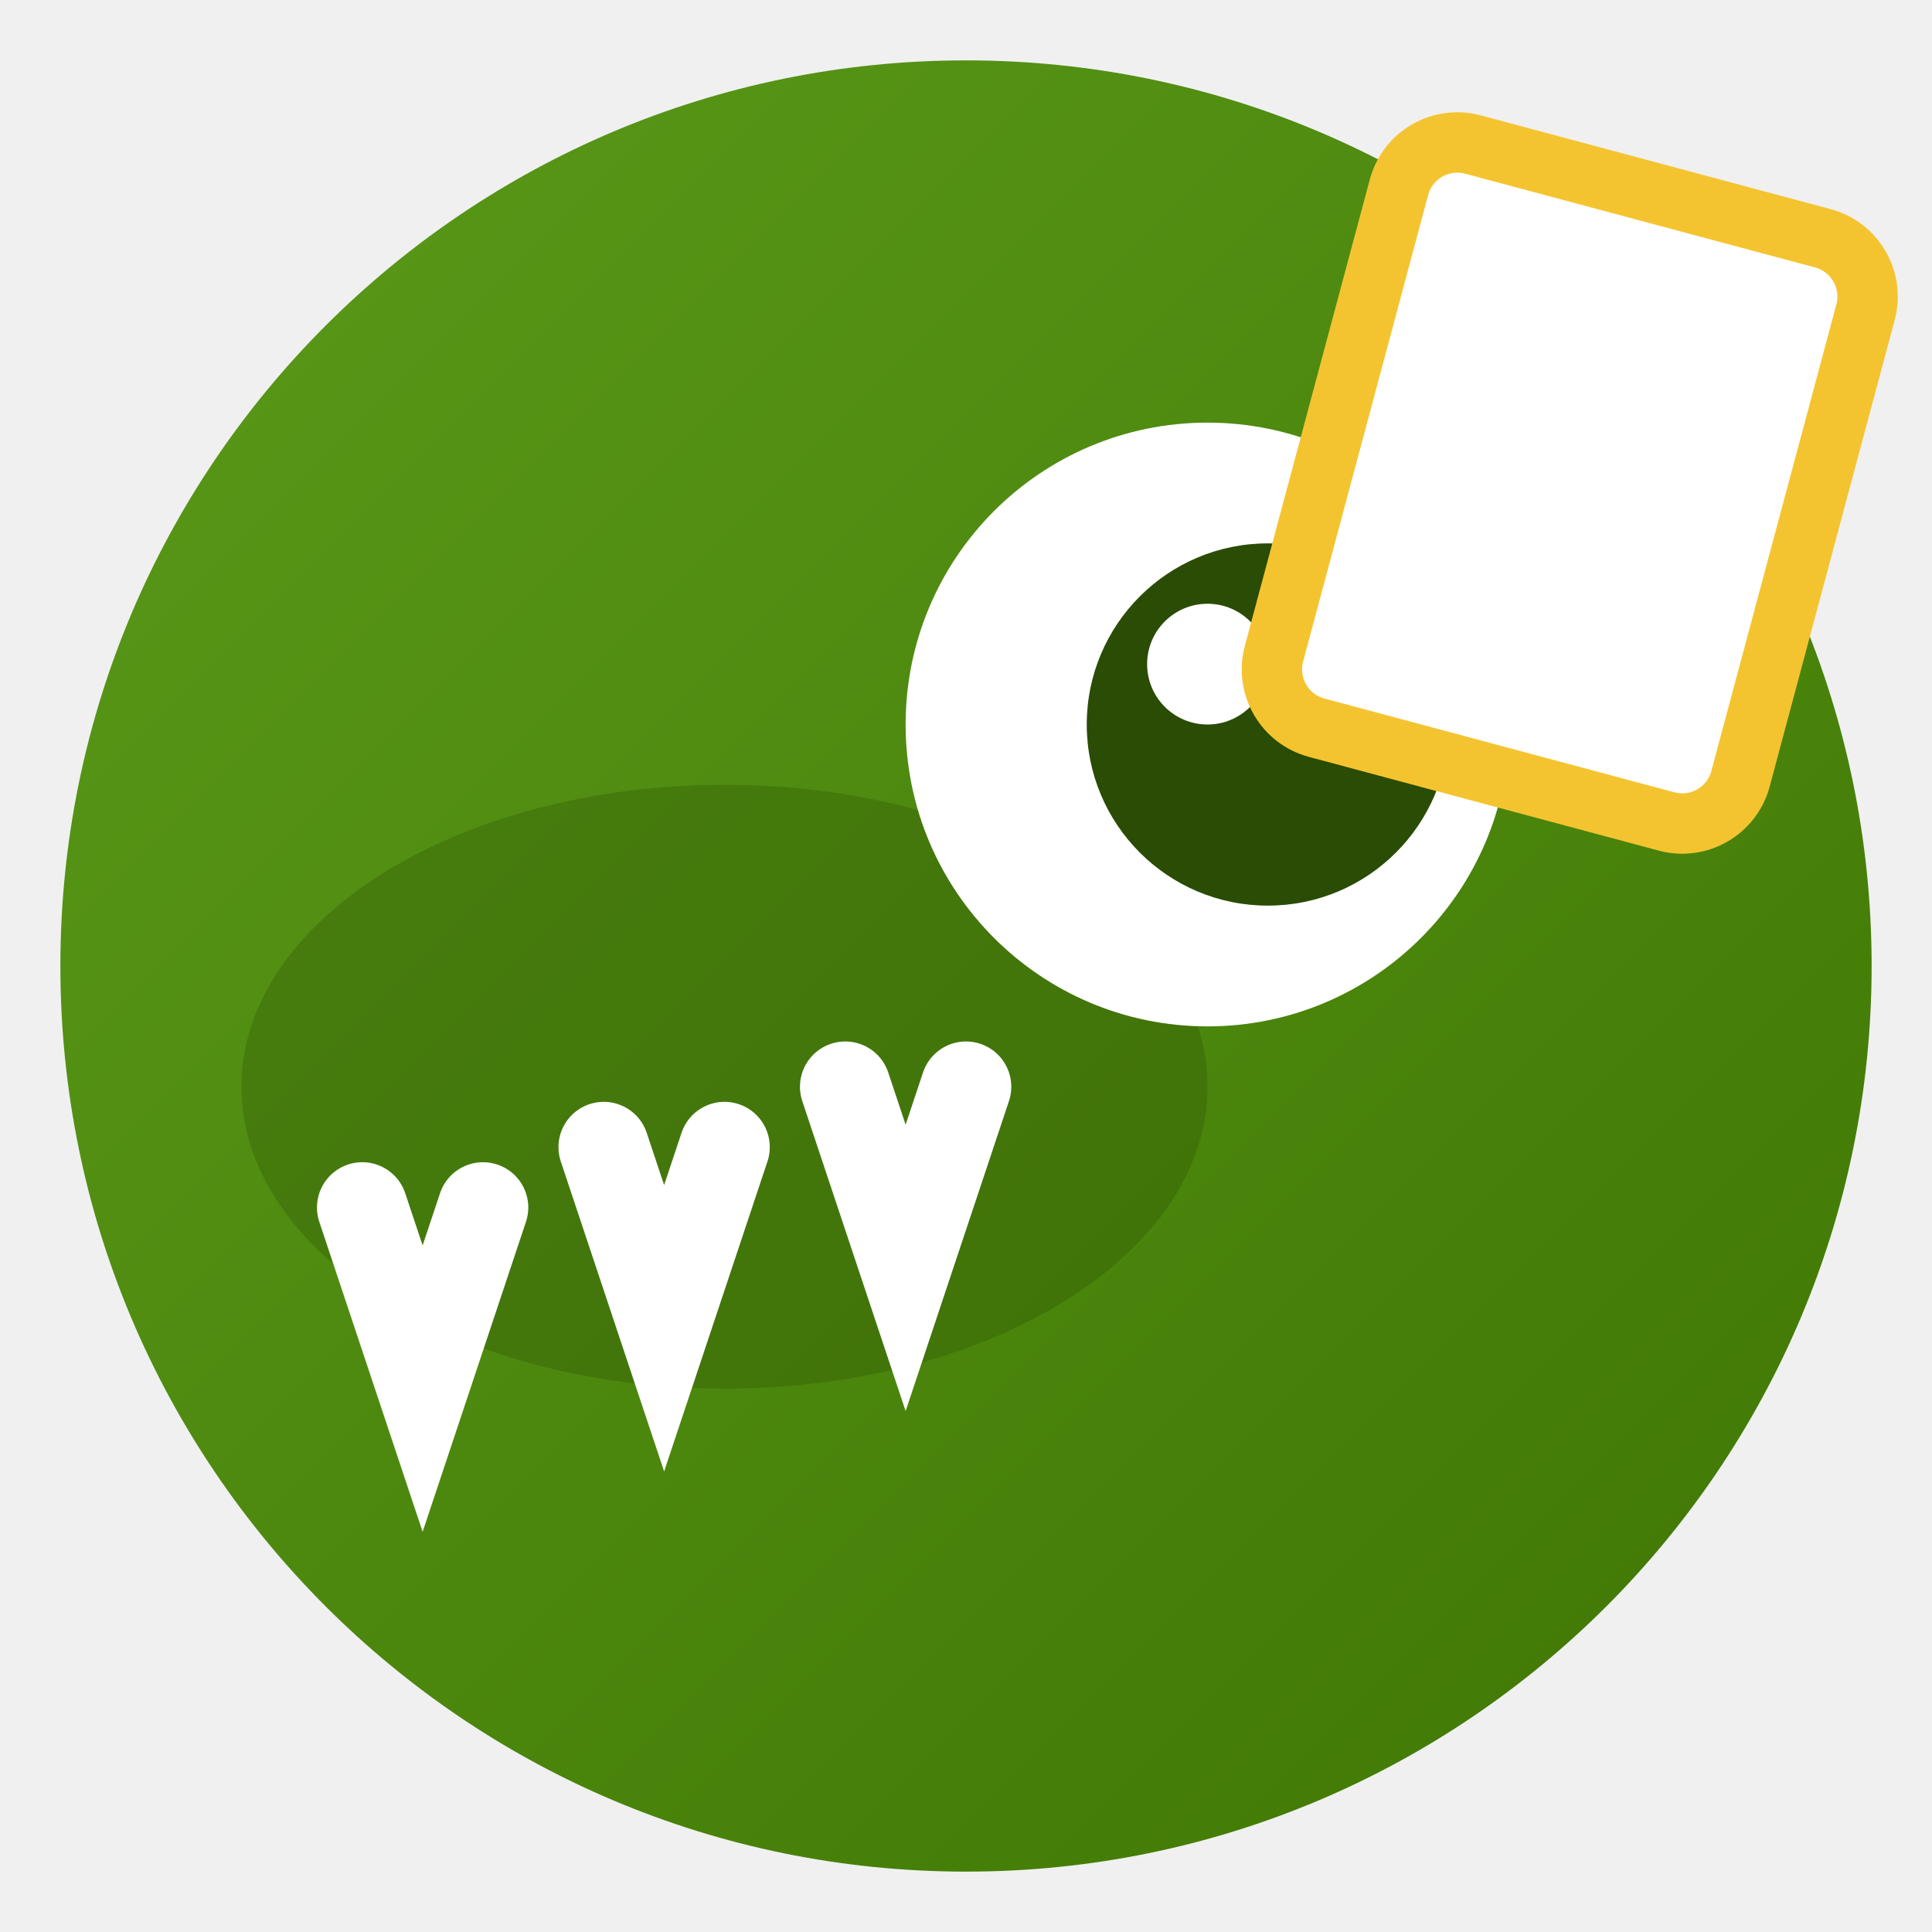
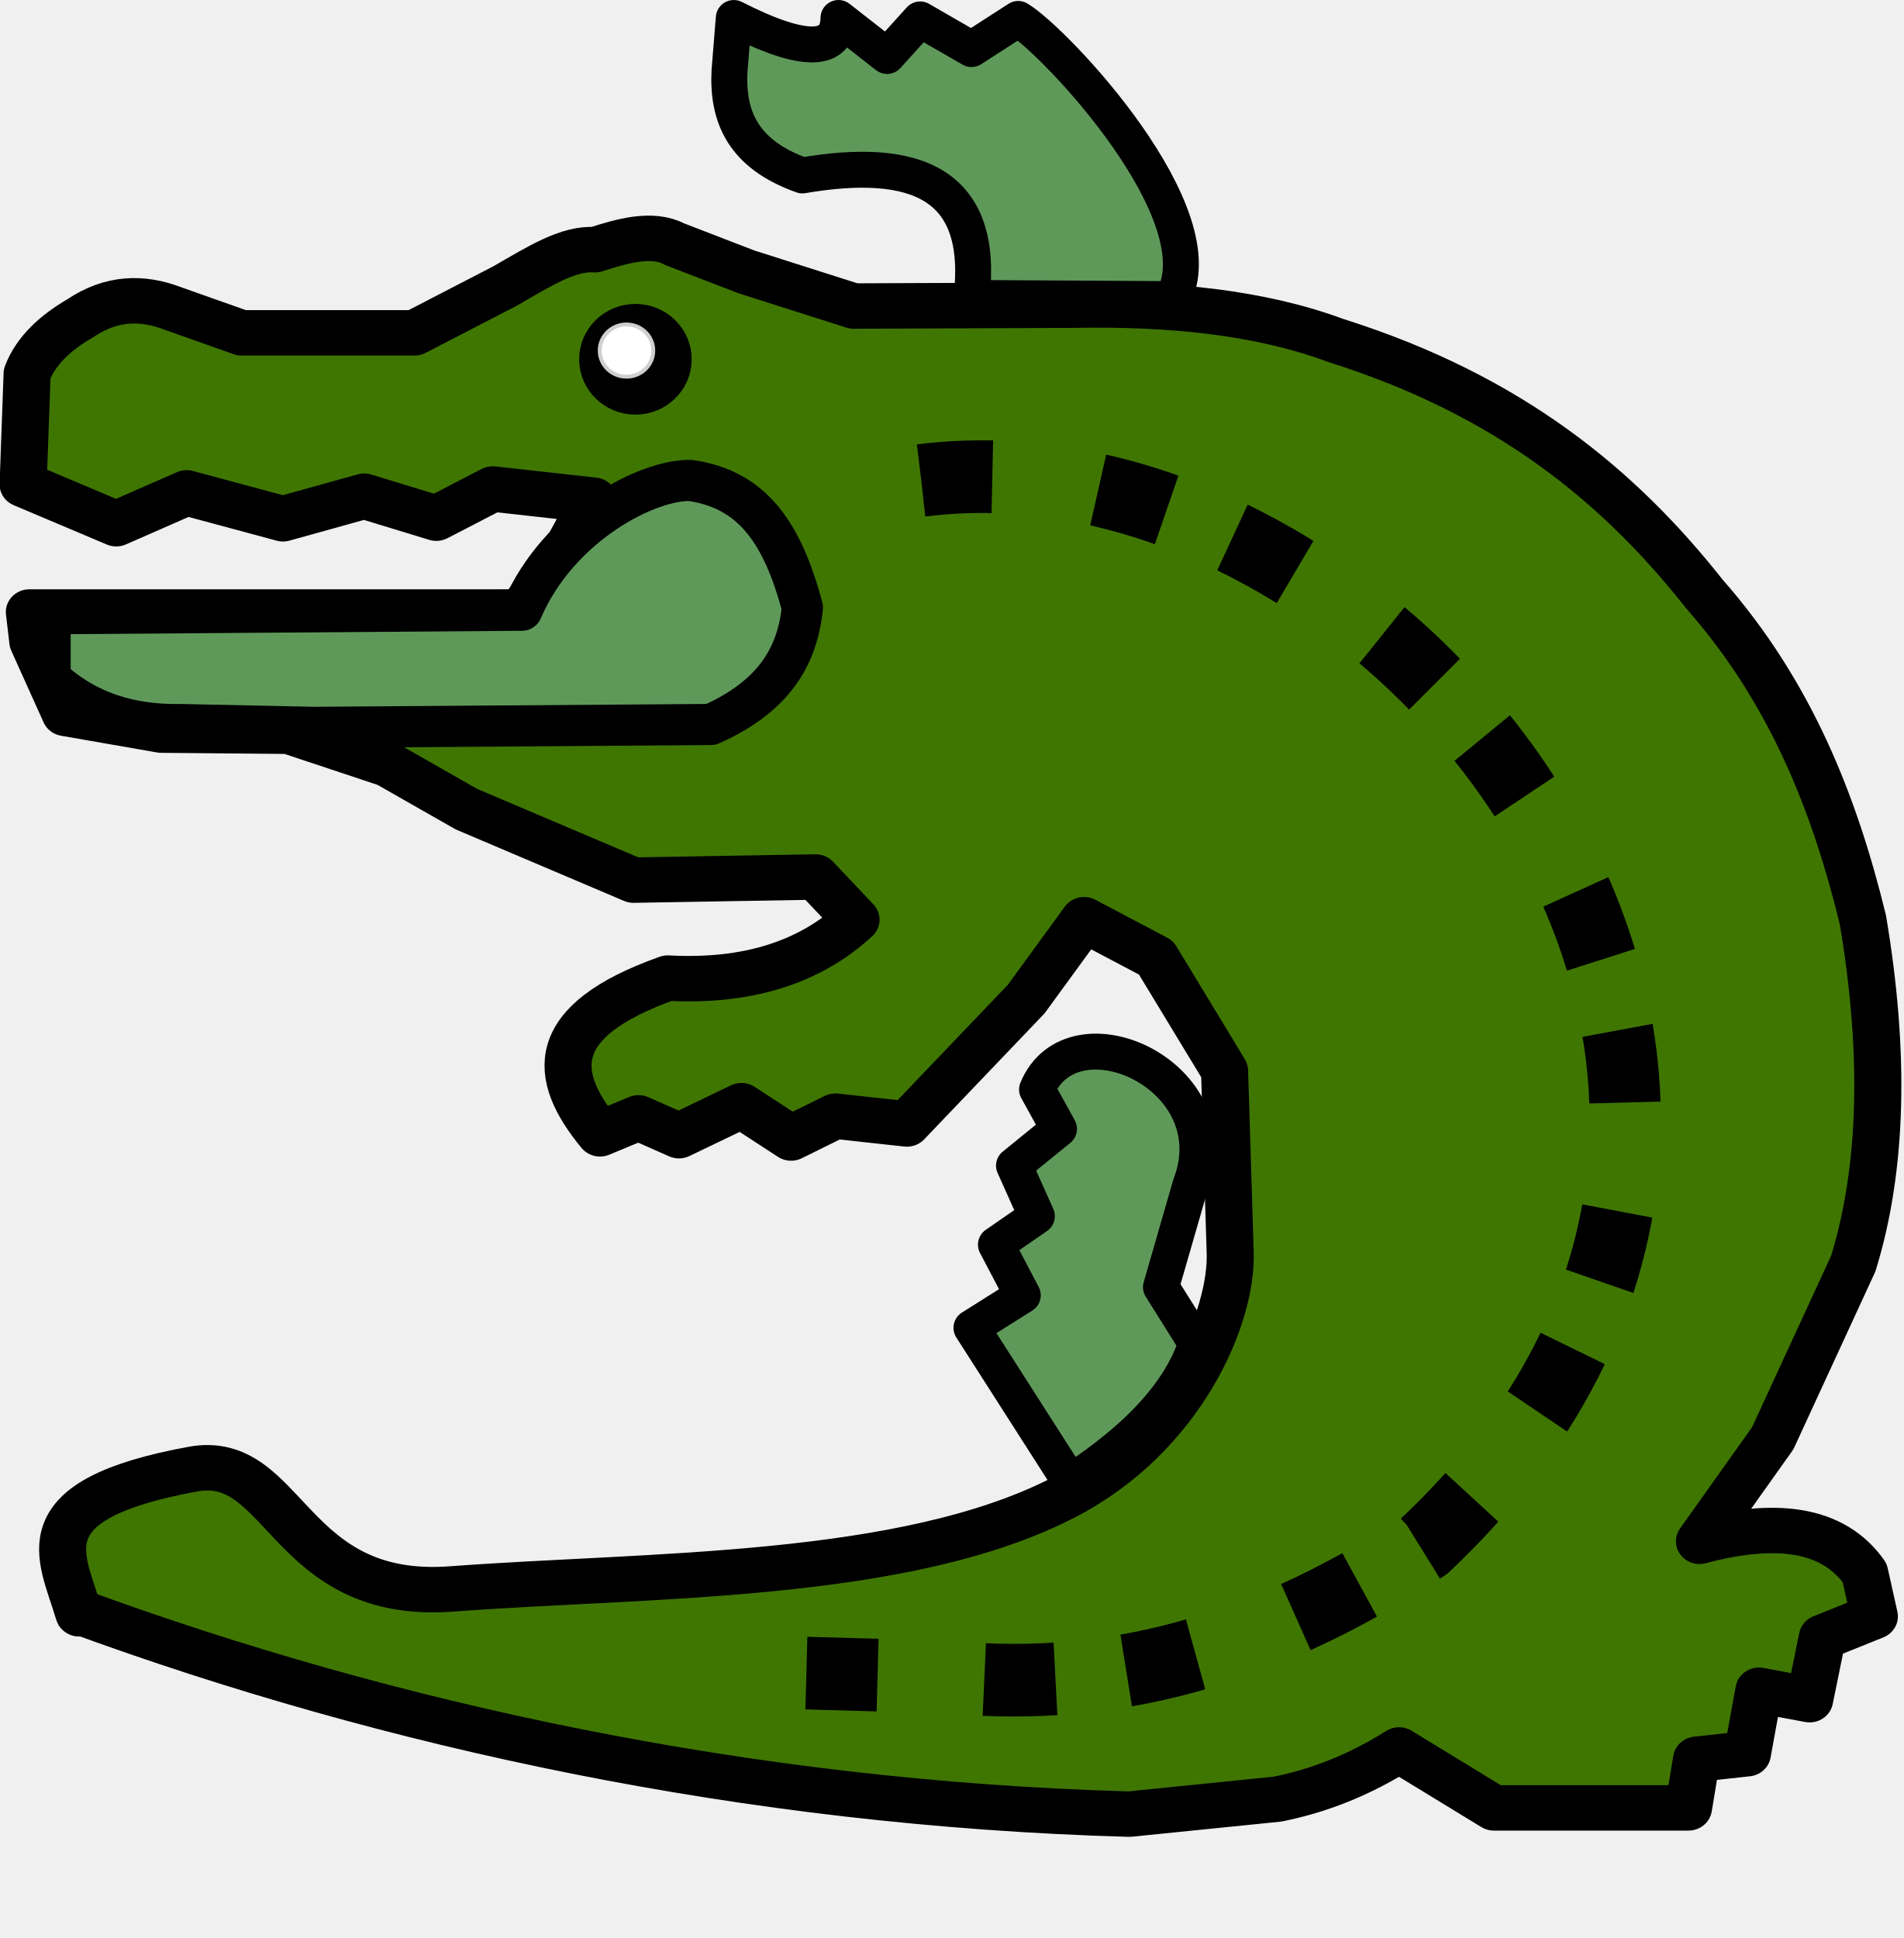
- <svg xmlns="http://www.w3.org/2000/svg" viewBox="0 0 32 32">
-   <defs>
-     <linearGradient id="gatorGreen" x1="0%" y1="0%" x2="100%" y2="100%">
-       <stop offset="0%" style="stop-color:#5a9a1a" />
-       <stop offset="100%" style="stop-color:#3F7602" />
-     </linearGradient>
-   </defs>
-   <circle cx="16" cy="16" r="15" fill="url(#gatorGreen)" />
-   <ellipse cx="12" cy="18" rx="8" ry="5" fill="#2a4c04" opacity="0.3" />
-   <circle cx="20" cy="12" r="5" fill="white" />
-   <circle cx="21" cy="12" r="3" fill="#2a4c04" />
-   <circle cx="20" cy="11" r="1" fill="white" />
-   <path d="M 6 20 L 7 23 L 8 20 M 10 19 L 11 22 L 12 19 M 14 18 L 15 21 L 16 18" stroke="white" stroke-width="1.5" fill="none" stroke-linecap="round" />
-   <rect x="22" y="3" width="8" height="10" rx="1" fill="white" stroke="#f4c430" stroke-width="1" transform="rotate(15, 26, 8)" />
+ <svg xmlns="http://www.w3.org/2000/svg" viewBox="0 0 494 503" style="fill-rule:evenodd;clip-rule:evenodd;stroke-linecap:round;stroke-linejoin:round;stroke-miterlimit:1.5;">
+   <g transform="matrix(1,0,0,1,-10,-18.37609)">
+     <g transform="matrix(1.035918,0,0,1,-7.831824,1.078621)">
+       <path d="M23.006,143.012L24.006,114.292C26.227,108.233 31.19,103.592 37.31,99.909C45.063,94.493 52.816,94.283 60.568,97.379L77.782,103.691L121.054,103.691L143.766,91.517C152.536,86.282 159.67,81.604 166.284,82.119C173.327,79.743 180.664,77.622 186.177,80.654L204.193,87.854L231.103,96.728L286.226,96.502C310.525,96.031 332.883,98.372 351.826,105.655C395.803,120.002 423.198,143.894 444.212,171.459C465.879,196.952 476.802,225.87 483.923,256C489.566,290.669 488.886,320.508 481.523,345.239L461.343,390.588L442.985,417.338C461.758,412.174 476.31,413.703 484.372,425.517L486.803,436.825L473.768,442.259L470.582,458.444L457.884,455.994L454.988,472.466L442.262,473.901L440.234,486.524L391.487,486.524L367.727,471.495C357.571,478.119 347.414,482.169 337.258,484.254L300.127,488.152C204.398,485.356 114.768,465.126 36.812,435.568C36.596,433.478 37.41,437.662 36.812,435.568C32.636,420.939 23.215,406.648 65.534,398.604C88.928,394.157 89.106,432.91 130.408,429.698C179.839,425.854 243.796,427.374 283.91,405.842C313.257,390.089 326.046,359.098 325.41,342.21L324.008,295.211L306.83,265.854L288.808,256L274.306,276.612L244.414,309.018L226.494,306.99L215.412,312.662L202.971,304.27L187.319,312.061L177.183,307.426L167.528,311.578C155.484,296.479 154.049,282.353 184.513,271.156C204.45,272.279 220.093,267.11 231.68,256L221.564,244.921L175.928,245.73L134.083,227.319L114.303,215.639L89.512,207.09L57.608,206.794L33.548,202.45L25.443,183.823L24.571,176.143L147.636,176.143L158.673,160.877L165.975,147.126L140.668,144.212L126.521,151.79L108.463,146.086L88.102,151.95L63.972,145.214L46.334,153.225L23.006,143.012Z" style="fill:rgb(63,118,2);stroke:black;stroke-width:11.79px;" />
+     </g>
+     <g transform="matrix(0.958861,0,0,0.977879,17.88456,10.05319)">
+       <path d="M241.135,136.029C367.439,120.238 512.631,293.744 377.553,418.599C328.418,450.282 286.803,457.145 248.331,453.63L202.108,452.365" style="fill:none;stroke:black;stroke-width:19.28px;stroke-linecap:butt;stroke-linejoin:miter;stroke-miterlimit:7;stroke-dasharray:19.275,28.913,0,0,19.275,19.275;" />
+     </g>
+     <path d="M189.123,143.076C178.208,142.853 155.046,154.468 145.446,176.761L23.006,177.674L23.006,194.461C32.646,203.376 44.197,206.653 56.935,206.425L91.432,207.156L194.497,206.414C210.388,199.326 216.898,189.263 218.254,176.055C213.191,157.18 205.588,145.37 189.123,143.076Z" style="fill:rgb(95,153,90);stroke:black;stroke-width:10.67px;" />
+     <g transform="matrix(0.844485,-0.52942,0.524785,0.837093,-102.7976,172.2333)">
+       <path d="M209.007,407.914L208.571,359.766L224.328,359.735L225.47,344.673L238.381,344.091L240.389,329.603L255.337,327.749L256,315.876C275.587,301.782 301.031,340.018 276.662,358.513L256,377.161L256,394.662C246.43,402.664 231.583,407.563 209.007,407.914Z" style="fill:rgb(95,153,90);stroke:black;stroke-width:9.41px;" />
+     </g>
+     <g transform="matrix(1,0,0,1,8.606897,-6.372414)">
+       <path d="M166.305,108.963C171.42,108.963 175.572,113.011 175.572,117.997C175.572,122.984 171.42,127.032 166.305,127.032C161.19,127.032 157.037,122.984 157.037,117.997C157.037,113.011 161.19,108.963 166.305,108.963ZM166.305,113.48C168.862,113.48 170.939,115.504 170.939,117.997C170.939,120.49 168.862,122.514 166.305,122.514C163.747,122.514 161.671,120.49 161.671,117.997C161.671,115.504 163.747,113.48 166.305,113.48Z" style="fill:none;stroke:black;stroke-width:10.67px;" />
+     </g>
+     <g transform="matrix(1.5,0,0,1.5,-82.82207,-58.07103)">
+       <ellipse cx="170.278" cy="111.625" rx="4.634" ry="4.517" style="fill:white;stroke:rgb(207,207,207);stroke-width:0.67px;" />
+     </g>
+     <path d="M262.137,95.716C265.622,65.971 247.663,58.888 218.254,63.906C202.623,58.375 198.728,48.418 199.332,36.764L200.441,23.048C218.948,32.465 227.468,31.928 227.614,23.043L240.223,32.905L248.797,23.421L262.137,31.109L274.259,23.291C283.99,29.159 326.589,74.455 314.254,96.011L262.137,95.716Z" style="fill:rgb(95,153,90);stroke:black;stroke-width:9.33px;" />
+   </g>
</svg>
